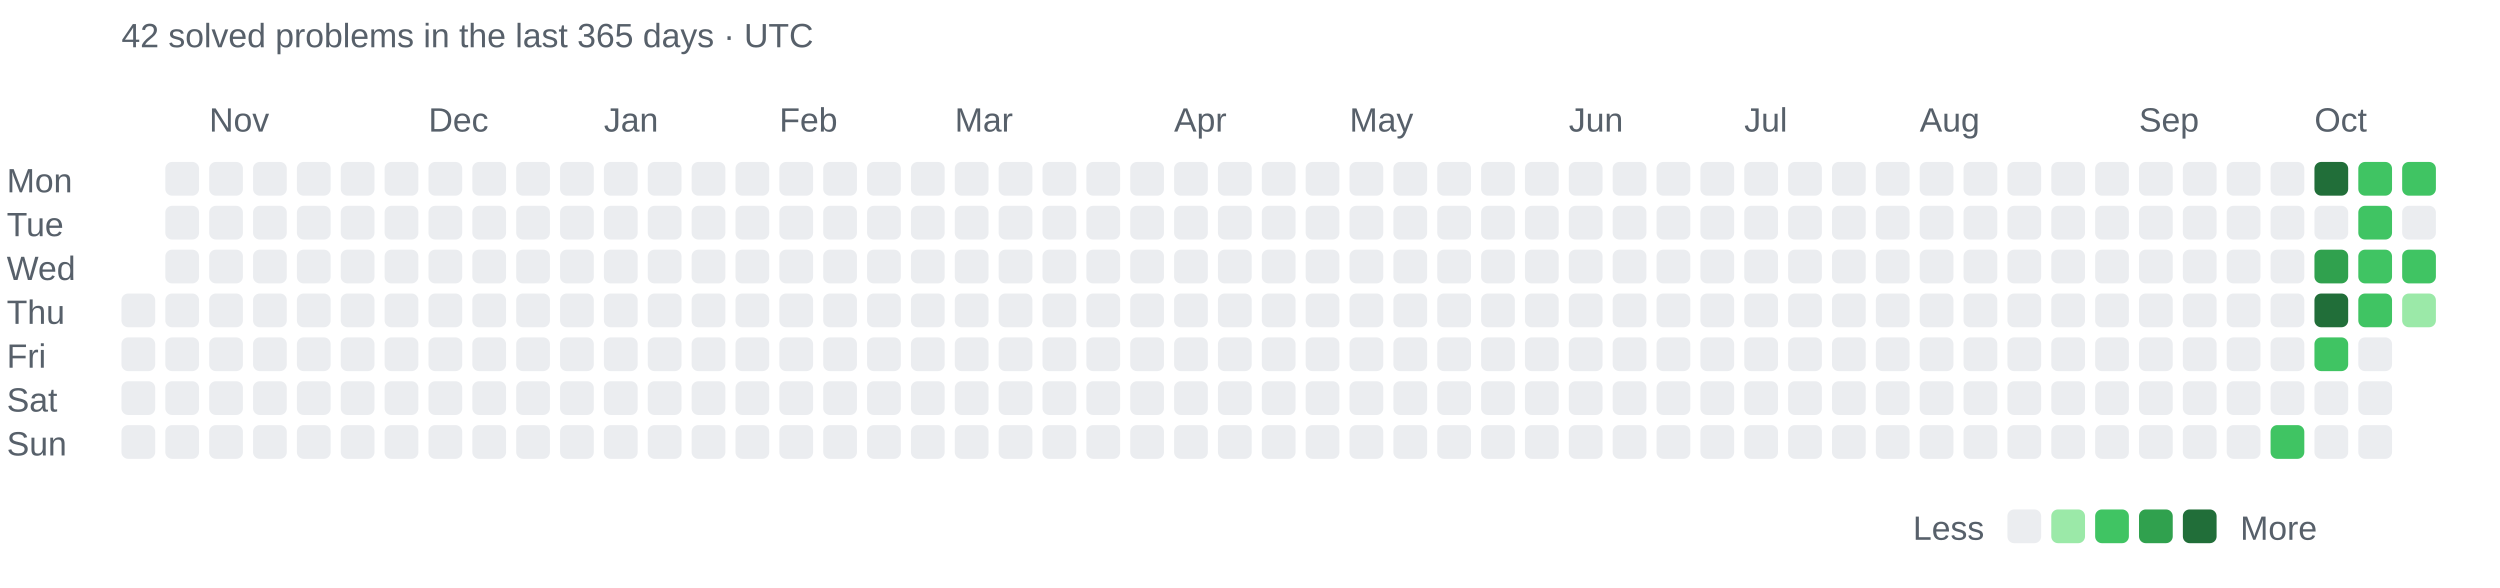
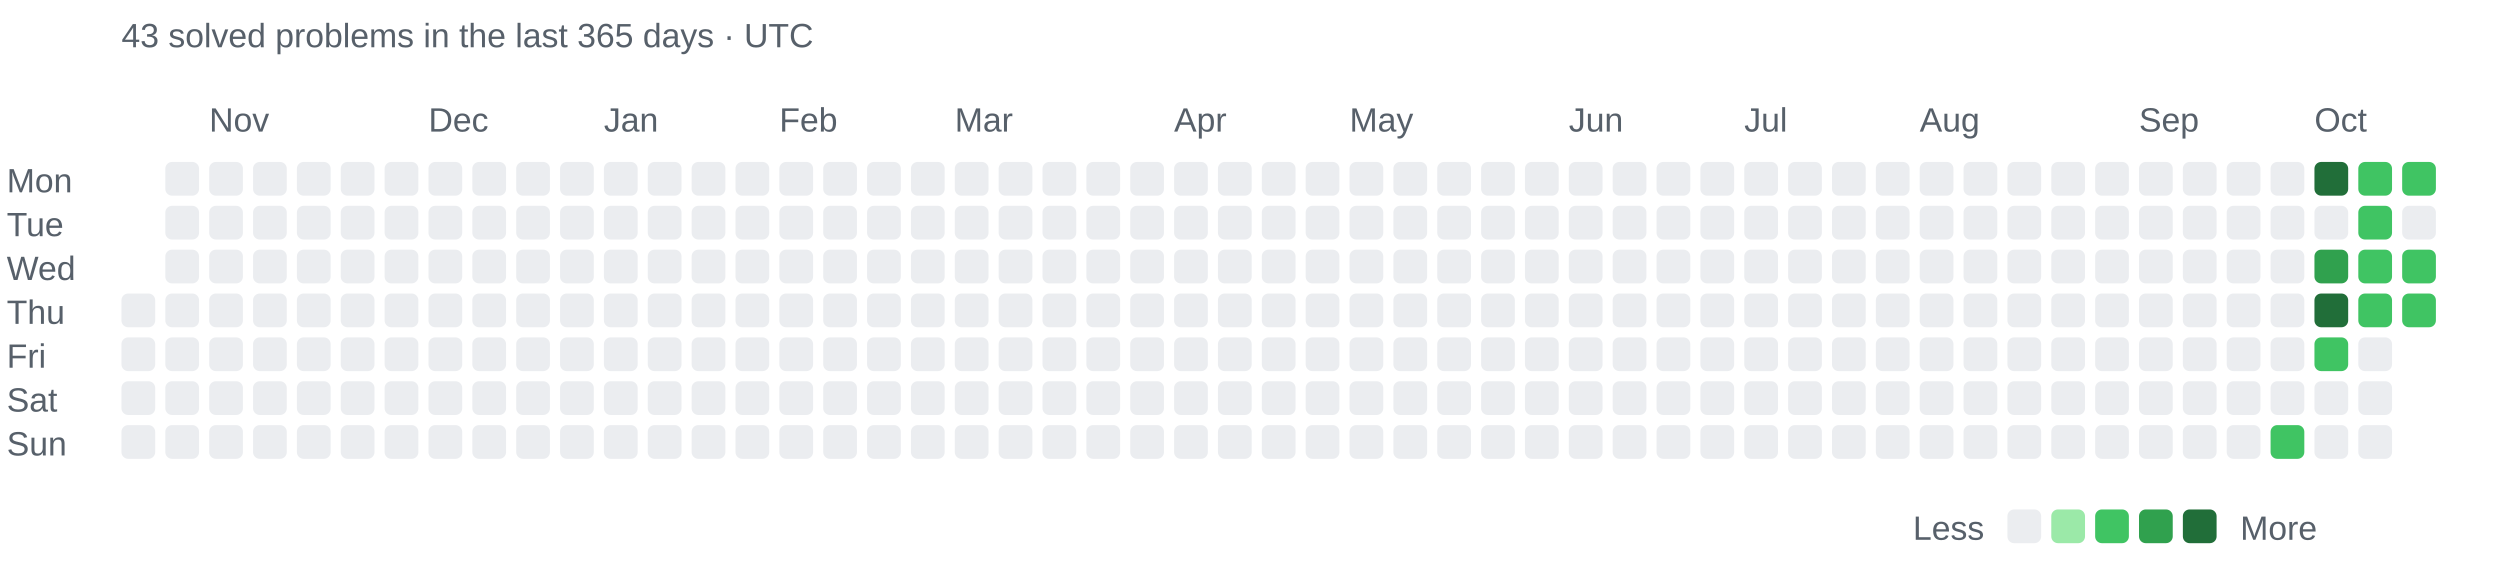
<svg xmlns="http://www.w3.org/2000/svg" width="741" height="174" viewBox="0 0 741 174" role="img" aria-labelledby="title description">
  <g font-family="Arial, sans-serif" font-size="10" fill="#57606a">
-     <text x="36" y="14">42 solved problems in the last 365 days · UTC</text>
+     <text x="36" y="14">43 solved problems in the last 365 days · UTC</text>
    <text x="2" y="57">Mon</text>
    <text x="2" y="70">Tue</text>
    <text x="2" y="83">Wed</text>
    <text x="2" y="96">Thu</text>
    <text x="2" y="109">Fri</text>
    <text x="2" y="122">Sat</text>
    <text x="2" y="135">Sun</text>
    <rect x="36" y="87" width="10" height="10" rx="2" fill="#ebedf0" data-date="2025-10-16" data-count="0" />
    <rect x="36" y="100" width="10" height="10" rx="2" fill="#ebedf0" data-date="2025-10-17" data-count="0" />
    <rect x="36" y="113" width="10" height="10" rx="2" fill="#ebedf0" data-date="2025-10-18" data-count="0" />
    <rect x="36" y="126" width="10" height="10" rx="2" fill="#ebedf0" data-date="2025-10-19" data-count="0" />
    <rect x="49" y="48" width="10" height="10" rx="2" fill="#ebedf0" data-date="2025-10-20" data-count="0" />
    <rect x="49" y="61" width="10" height="10" rx="2" fill="#ebedf0" data-date="2025-10-21" data-count="0" />
    <rect x="49" y="74" width="10" height="10" rx="2" fill="#ebedf0" data-date="2025-10-22" data-count="0" />
    <rect x="49" y="87" width="10" height="10" rx="2" fill="#ebedf0" data-date="2025-10-23" data-count="0" />
    <rect x="49" y="100" width="10" height="10" rx="2" fill="#ebedf0" data-date="2025-10-24" data-count="0" />
    <rect x="49" y="113" width="10" height="10" rx="2" fill="#ebedf0" data-date="2025-10-25" data-count="0" />
    <rect x="49" y="126" width="10" height="10" rx="2" fill="#ebedf0" data-date="2025-10-26" data-count="0" />
    <rect x="62" y="48" width="10" height="10" rx="2" fill="#ebedf0" data-date="2025-10-27" data-count="0" />
    <rect x="62" y="61" width="10" height="10" rx="2" fill="#ebedf0" data-date="2025-10-28" data-count="0" />
    <rect x="62" y="74" width="10" height="10" rx="2" fill="#ebedf0" data-date="2025-10-29" data-count="0" />
    <rect x="62" y="87" width="10" height="10" rx="2" fill="#ebedf0" data-date="2025-10-30" data-count="0" />
    <rect x="62" y="100" width="10" height="10" rx="2" fill="#ebedf0" data-date="2025-10-31" data-count="0" />
    <text x="62" y="39">Nov</text>
    <rect x="62" y="113" width="10" height="10" rx="2" fill="#ebedf0" data-date="2025-11-01" data-count="0" />
    <rect x="62" y="126" width="10" height="10" rx="2" fill="#ebedf0" data-date="2025-11-02" data-count="0" />
    <rect x="75" y="48" width="10" height="10" rx="2" fill="#ebedf0" data-date="2025-11-03" data-count="0" />
    <rect x="75" y="61" width="10" height="10" rx="2" fill="#ebedf0" data-date="2025-11-04" data-count="0" />
    <rect x="75" y="74" width="10" height="10" rx="2" fill="#ebedf0" data-date="2025-11-05" data-count="0" />
    <rect x="75" y="87" width="10" height="10" rx="2" fill="#ebedf0" data-date="2025-11-06" data-count="0" />
    <rect x="75" y="100" width="10" height="10" rx="2" fill="#ebedf0" data-date="2025-11-07" data-count="0" />
    <rect x="75" y="113" width="10" height="10" rx="2" fill="#ebedf0" data-date="2025-11-08" data-count="0" />
    <rect x="75" y="126" width="10" height="10" rx="2" fill="#ebedf0" data-date="2025-11-09" data-count="0" />
    <rect x="88" y="48" width="10" height="10" rx="2" fill="#ebedf0" data-date="2025-11-10" data-count="0" />
    <rect x="88" y="61" width="10" height="10" rx="2" fill="#ebedf0" data-date="2025-11-11" data-count="0" />
    <rect x="88" y="74" width="10" height="10" rx="2" fill="#ebedf0" data-date="2025-11-12" data-count="0" />
    <rect x="88" y="87" width="10" height="10" rx="2" fill="#ebedf0" data-date="2025-11-13" data-count="0" />
    <rect x="88" y="100" width="10" height="10" rx="2" fill="#ebedf0" data-date="2025-11-14" data-count="0" />
    <rect x="88" y="113" width="10" height="10" rx="2" fill="#ebedf0" data-date="2025-11-15" data-count="0" />
    <rect x="88" y="126" width="10" height="10" rx="2" fill="#ebedf0" data-date="2025-11-16" data-count="0" />
    <rect x="101" y="48" width="10" height="10" rx="2" fill="#ebedf0" data-date="2025-11-17" data-count="0" />
    <rect x="101" y="61" width="10" height="10" rx="2" fill="#ebedf0" data-date="2025-11-18" data-count="0" />
    <rect x="101" y="74" width="10" height="10" rx="2" fill="#ebedf0" data-date="2025-11-19" data-count="0" />
    <rect x="101" y="87" width="10" height="10" rx="2" fill="#ebedf0" data-date="2025-11-20" data-count="0" />
    <rect x="101" y="100" width="10" height="10" rx="2" fill="#ebedf0" data-date="2025-11-21" data-count="0" />
    <rect x="101" y="113" width="10" height="10" rx="2" fill="#ebedf0" data-date="2025-11-22" data-count="0" />
    <rect x="101" y="126" width="10" height="10" rx="2" fill="#ebedf0" data-date="2025-11-23" data-count="0" />
    <rect x="114" y="48" width="10" height="10" rx="2" fill="#ebedf0" data-date="2025-11-24" data-count="0" />
    <rect x="114" y="61" width="10" height="10" rx="2" fill="#ebedf0" data-date="2025-11-25" data-count="0" />
    <rect x="114" y="74" width="10" height="10" rx="2" fill="#ebedf0" data-date="2025-11-26" data-count="0" />
    <rect x="114" y="87" width="10" height="10" rx="2" fill="#ebedf0" data-date="2025-11-27" data-count="0" />
    <rect x="114" y="100" width="10" height="10" rx="2" fill="#ebedf0" data-date="2025-11-28" data-count="0" />
    <rect x="114" y="113" width="10" height="10" rx="2" fill="#ebedf0" data-date="2025-11-29" data-count="0" />
    <rect x="114" y="126" width="10" height="10" rx="2" fill="#ebedf0" data-date="2025-11-30" data-count="0" />
    <text x="127" y="39">Dec</text>
    <rect x="127" y="48" width="10" height="10" rx="2" fill="#ebedf0" data-date="2025-12-01" data-count="0" />
    <rect x="127" y="61" width="10" height="10" rx="2" fill="#ebedf0" data-date="2025-12-02" data-count="0" />
    <rect x="127" y="74" width="10" height="10" rx="2" fill="#ebedf0" data-date="2025-12-03" data-count="0" />
    <rect x="127" y="87" width="10" height="10" rx="2" fill="#ebedf0" data-date="2025-12-04" data-count="0" />
    <rect x="127" y="100" width="10" height="10" rx="2" fill="#ebedf0" data-date="2025-12-05" data-count="0" />
    <rect x="127" y="113" width="10" height="10" rx="2" fill="#ebedf0" data-date="2025-12-06" data-count="0" />
    <rect x="127" y="126" width="10" height="10" rx="2" fill="#ebedf0" data-date="2025-12-07" data-count="0" />
    <rect x="140" y="48" width="10" height="10" rx="2" fill="#ebedf0" data-date="2025-12-08" data-count="0" />
    <rect x="140" y="61" width="10" height="10" rx="2" fill="#ebedf0" data-date="2025-12-09" data-count="0" />
    <rect x="140" y="74" width="10" height="10" rx="2" fill="#ebedf0" data-date="2025-12-10" data-count="0" />
    <rect x="140" y="87" width="10" height="10" rx="2" fill="#ebedf0" data-date="2025-12-11" data-count="0" />
    <rect x="140" y="100" width="10" height="10" rx="2" fill="#ebedf0" data-date="2025-12-12" data-count="0" />
    <rect x="140" y="113" width="10" height="10" rx="2" fill="#ebedf0" data-date="2025-12-13" data-count="0" />
    <rect x="140" y="126" width="10" height="10" rx="2" fill="#ebedf0" data-date="2025-12-14" data-count="0" />
    <rect x="153" y="48" width="10" height="10" rx="2" fill="#ebedf0" data-date="2025-12-15" data-count="0" />
    <rect x="153" y="61" width="10" height="10" rx="2" fill="#ebedf0" data-date="2025-12-16" data-count="0" />
    <rect x="153" y="74" width="10" height="10" rx="2" fill="#ebedf0" data-date="2025-12-17" data-count="0" />
    <rect x="153" y="87" width="10" height="10" rx="2" fill="#ebedf0" data-date="2025-12-18" data-count="0" />
    <rect x="153" y="100" width="10" height="10" rx="2" fill="#ebedf0" data-date="2025-12-19" data-count="0" />
    <rect x="153" y="113" width="10" height="10" rx="2" fill="#ebedf0" data-date="2025-12-20" data-count="0" />
    <rect x="153" y="126" width="10" height="10" rx="2" fill="#ebedf0" data-date="2025-12-21" data-count="0" />
    <rect x="166" y="48" width="10" height="10" rx="2" fill="#ebedf0" data-date="2025-12-22" data-count="0" />
    <rect x="166" y="61" width="10" height="10" rx="2" fill="#ebedf0" data-date="2025-12-23" data-count="0" />
    <rect x="166" y="74" width="10" height="10" rx="2" fill="#ebedf0" data-date="2025-12-24" data-count="0" />
    <rect x="166" y="87" width="10" height="10" rx="2" fill="#ebedf0" data-date="2025-12-25" data-count="0" />
    <rect x="166" y="100" width="10" height="10" rx="2" fill="#ebedf0" data-date="2025-12-26" data-count="0" />
    <rect x="166" y="113" width="10" height="10" rx="2" fill="#ebedf0" data-date="2025-12-27" data-count="0" />
    <rect x="166" y="126" width="10" height="10" rx="2" fill="#ebedf0" data-date="2025-12-28" data-count="0" />
    <rect x="179" y="48" width="10" height="10" rx="2" fill="#ebedf0" data-date="2025-12-29" data-count="0" />
    <rect x="179" y="61" width="10" height="10" rx="2" fill="#ebedf0" data-date="2025-12-30" data-count="0" />
    <rect x="179" y="74" width="10" height="10" rx="2" fill="#ebedf0" data-date="2025-12-31" data-count="0" />
    <text x="179" y="39">Jan</text>
    <rect x="179" y="87" width="10" height="10" rx="2" fill="#ebedf0" data-date="2026-01-01" data-count="0" />
    <rect x="179" y="100" width="10" height="10" rx="2" fill="#ebedf0" data-date="2026-01-02" data-count="0" />
    <rect x="179" y="113" width="10" height="10" rx="2" fill="#ebedf0" data-date="2026-01-03" data-count="0" />
    <rect x="179" y="126" width="10" height="10" rx="2" fill="#ebedf0" data-date="2026-01-04" data-count="0" />
    <rect x="192" y="48" width="10" height="10" rx="2" fill="#ebedf0" data-date="2026-01-05" data-count="0" />
    <rect x="192" y="61" width="10" height="10" rx="2" fill="#ebedf0" data-date="2026-01-06" data-count="0" />
    <rect x="192" y="74" width="10" height="10" rx="2" fill="#ebedf0" data-date="2026-01-07" data-count="0" />
    <rect x="192" y="87" width="10" height="10" rx="2" fill="#ebedf0" data-date="2026-01-08" data-count="0" />
    <rect x="192" y="100" width="10" height="10" rx="2" fill="#ebedf0" data-date="2026-01-09" data-count="0" />
    <rect x="192" y="113" width="10" height="10" rx="2" fill="#ebedf0" data-date="2026-01-10" data-count="0" />
    <rect x="192" y="126" width="10" height="10" rx="2" fill="#ebedf0" data-date="2026-01-11" data-count="0" />
    <rect x="205" y="48" width="10" height="10" rx="2" fill="#ebedf0" data-date="2026-01-12" data-count="0" />
    <rect x="205" y="61" width="10" height="10" rx="2" fill="#ebedf0" data-date="2026-01-13" data-count="0" />
    <rect x="205" y="74" width="10" height="10" rx="2" fill="#ebedf0" data-date="2026-01-14" data-count="0" />
    <rect x="205" y="87" width="10" height="10" rx="2" fill="#ebedf0" data-date="2026-01-15" data-count="0" />
    <rect x="205" y="100" width="10" height="10" rx="2" fill="#ebedf0" data-date="2026-01-16" data-count="0" />
    <rect x="205" y="113" width="10" height="10" rx="2" fill="#ebedf0" data-date="2026-01-17" data-count="0" />
    <rect x="205" y="126" width="10" height="10" rx="2" fill="#ebedf0" data-date="2026-01-18" data-count="0" />
    <rect x="218" y="48" width="10" height="10" rx="2" fill="#ebedf0" data-date="2026-01-19" data-count="0" />
    <rect x="218" y="61" width="10" height="10" rx="2" fill="#ebedf0" data-date="2026-01-20" data-count="0" />
    <rect x="218" y="74" width="10" height="10" rx="2" fill="#ebedf0" data-date="2026-01-21" data-count="0" />
    <rect x="218" y="87" width="10" height="10" rx="2" fill="#ebedf0" data-date="2026-01-22" data-count="0" />
    <rect x="218" y="100" width="10" height="10" rx="2" fill="#ebedf0" data-date="2026-01-23" data-count="0" />
    <rect x="218" y="113" width="10" height="10" rx="2" fill="#ebedf0" data-date="2026-01-24" data-count="0" />
    <rect x="218" y="126" width="10" height="10" rx="2" fill="#ebedf0" data-date="2026-01-25" data-count="0" />
    <rect x="231" y="48" width="10" height="10" rx="2" fill="#ebedf0" data-date="2026-01-26" data-count="0" />
    <rect x="231" y="61" width="10" height="10" rx="2" fill="#ebedf0" data-date="2026-01-27" data-count="0" />
    <rect x="231" y="74" width="10" height="10" rx="2" fill="#ebedf0" data-date="2026-01-28" data-count="0" />
    <rect x="231" y="87" width="10" height="10" rx="2" fill="#ebedf0" data-date="2026-01-29" data-count="0" />
    <rect x="231" y="100" width="10" height="10" rx="2" fill="#ebedf0" data-date="2026-01-30" data-count="0" />
    <rect x="231" y="113" width="10" height="10" rx="2" fill="#ebedf0" data-date="2026-01-31" data-count="0" />
    <text x="231" y="39">Feb</text>
    <rect x="231" y="126" width="10" height="10" rx="2" fill="#ebedf0" data-date="2026-02-01" data-count="0" />
    <rect x="244" y="48" width="10" height="10" rx="2" fill="#ebedf0" data-date="2026-02-02" data-count="0" />
    <rect x="244" y="61" width="10" height="10" rx="2" fill="#ebedf0" data-date="2026-02-03" data-count="0" />
    <rect x="244" y="74" width="10" height="10" rx="2" fill="#ebedf0" data-date="2026-02-04" data-count="0" />
    <rect x="244" y="87" width="10" height="10" rx="2" fill="#ebedf0" data-date="2026-02-05" data-count="0" />
    <rect x="244" y="100" width="10" height="10" rx="2" fill="#ebedf0" data-date="2026-02-06" data-count="0" />
    <rect x="244" y="113" width="10" height="10" rx="2" fill="#ebedf0" data-date="2026-02-07" data-count="0" />
    <rect x="244" y="126" width="10" height="10" rx="2" fill="#ebedf0" data-date="2026-02-08" data-count="0" />
    <rect x="257" y="48" width="10" height="10" rx="2" fill="#ebedf0" data-date="2026-02-09" data-count="0" />
    <rect x="257" y="61" width="10" height="10" rx="2" fill="#ebedf0" data-date="2026-02-10" data-count="0" />
    <rect x="257" y="74" width="10" height="10" rx="2" fill="#ebedf0" data-date="2026-02-11" data-count="0" />
    <rect x="257" y="87" width="10" height="10" rx="2" fill="#ebedf0" data-date="2026-02-12" data-count="0" />
    <rect x="257" y="100" width="10" height="10" rx="2" fill="#ebedf0" data-date="2026-02-13" data-count="0" />
    <rect x="257" y="113" width="10" height="10" rx="2" fill="#ebedf0" data-date="2026-02-14" data-count="0" />
    <rect x="257" y="126" width="10" height="10" rx="2" fill="#ebedf0" data-date="2026-02-15" data-count="0" />
    <rect x="270" y="48" width="10" height="10" rx="2" fill="#ebedf0" data-date="2026-02-16" data-count="0" />
    <rect x="270" y="61" width="10" height="10" rx="2" fill="#ebedf0" data-date="2026-02-17" data-count="0" />
    <rect x="270" y="74" width="10" height="10" rx="2" fill="#ebedf0" data-date="2026-02-18" data-count="0" />
    <rect x="270" y="87" width="10" height="10" rx="2" fill="#ebedf0" data-date="2026-02-19" data-count="0" />
    <rect x="270" y="100" width="10" height="10" rx="2" fill="#ebedf0" data-date="2026-02-20" data-count="0" />
    <rect x="270" y="113" width="10" height="10" rx="2" fill="#ebedf0" data-date="2026-02-21" data-count="0" />
    <rect x="270" y="126" width="10" height="10" rx="2" fill="#ebedf0" data-date="2026-02-22" data-count="0" />
    <rect x="283" y="48" width="10" height="10" rx="2" fill="#ebedf0" data-date="2026-02-23" data-count="0" />
    <rect x="283" y="61" width="10" height="10" rx="2" fill="#ebedf0" data-date="2026-02-24" data-count="0" />
    <rect x="283" y="74" width="10" height="10" rx="2" fill="#ebedf0" data-date="2026-02-25" data-count="0" />
    <rect x="283" y="87" width="10" height="10" rx="2" fill="#ebedf0" data-date="2026-02-26" data-count="0" />
    <rect x="283" y="100" width="10" height="10" rx="2" fill="#ebedf0" data-date="2026-02-27" data-count="0" />
    <rect x="283" y="113" width="10" height="10" rx="2" fill="#ebedf0" data-date="2026-02-28" data-count="0" />
    <text x="283" y="39">Mar</text>
    <rect x="283" y="126" width="10" height="10" rx="2" fill="#ebedf0" data-date="2026-03-01" data-count="0" />
    <rect x="296" y="48" width="10" height="10" rx="2" fill="#ebedf0" data-date="2026-03-02" data-count="0" />
    <rect x="296" y="61" width="10" height="10" rx="2" fill="#ebedf0" data-date="2026-03-03" data-count="0" />
    <rect x="296" y="74" width="10" height="10" rx="2" fill="#ebedf0" data-date="2026-03-04" data-count="0" />
    <rect x="296" y="87" width="10" height="10" rx="2" fill="#ebedf0" data-date="2026-03-05" data-count="0" />
    <rect x="296" y="100" width="10" height="10" rx="2" fill="#ebedf0" data-date="2026-03-06" data-count="0" />
    <rect x="296" y="113" width="10" height="10" rx="2" fill="#ebedf0" data-date="2026-03-07" data-count="0" />
    <rect x="296" y="126" width="10" height="10" rx="2" fill="#ebedf0" data-date="2026-03-08" data-count="0" />
    <rect x="309" y="48" width="10" height="10" rx="2" fill="#ebedf0" data-date="2026-03-09" data-count="0" />
    <rect x="309" y="61" width="10" height="10" rx="2" fill="#ebedf0" data-date="2026-03-10" data-count="0" />
    <rect x="309" y="74" width="10" height="10" rx="2" fill="#ebedf0" data-date="2026-03-11" data-count="0" />
    <rect x="309" y="87" width="10" height="10" rx="2" fill="#ebedf0" data-date="2026-03-12" data-count="0" />
    <rect x="309" y="100" width="10" height="10" rx="2" fill="#ebedf0" data-date="2026-03-13" data-count="0" />
    <rect x="309" y="113" width="10" height="10" rx="2" fill="#ebedf0" data-date="2026-03-14" data-count="0" />
    <rect x="309" y="126" width="10" height="10" rx="2" fill="#ebedf0" data-date="2026-03-15" data-count="0" />
    <rect x="322" y="48" width="10" height="10" rx="2" fill="#ebedf0" data-date="2026-03-16" data-count="0" />
    <rect x="322" y="61" width="10" height="10" rx="2" fill="#ebedf0" data-date="2026-03-17" data-count="0" />
    <rect x="322" y="74" width="10" height="10" rx="2" fill="#ebedf0" data-date="2026-03-18" data-count="0" />
    <rect x="322" y="87" width="10" height="10" rx="2" fill="#ebedf0" data-date="2026-03-19" data-count="0" />
    <rect x="322" y="100" width="10" height="10" rx="2" fill="#ebedf0" data-date="2026-03-20" data-count="0" />
    <rect x="322" y="113" width="10" height="10" rx="2" fill="#ebedf0" data-date="2026-03-21" data-count="0" />
    <rect x="322" y="126" width="10" height="10" rx="2" fill="#ebedf0" data-date="2026-03-22" data-count="0" />
    <rect x="335" y="48" width="10" height="10" rx="2" fill="#ebedf0" data-date="2026-03-23" data-count="0" />
    <rect x="335" y="61" width="10" height="10" rx="2" fill="#ebedf0" data-date="2026-03-24" data-count="0" />
    <rect x="335" y="74" width="10" height="10" rx="2" fill="#ebedf0" data-date="2026-03-25" data-count="0" />
    <rect x="335" y="87" width="10" height="10" rx="2" fill="#ebedf0" data-date="2026-03-26" data-count="0" />
    <rect x="335" y="100" width="10" height="10" rx="2" fill="#ebedf0" data-date="2026-03-27" data-count="0" />
    <rect x="335" y="113" width="10" height="10" rx="2" fill="#ebedf0" data-date="2026-03-28" data-count="0" />
    <rect x="335" y="126" width="10" height="10" rx="2" fill="#ebedf0" data-date="2026-03-29" data-count="0" />
    <rect x="348" y="48" width="10" height="10" rx="2" fill="#ebedf0" data-date="2026-03-30" data-count="0" />
    <rect x="348" y="61" width="10" height="10" rx="2" fill="#ebedf0" data-date="2026-03-31" data-count="0" />
    <text x="348" y="39">Apr</text>
    <rect x="348" y="74" width="10" height="10" rx="2" fill="#ebedf0" data-date="2026-04-01" data-count="0" />
    <rect x="348" y="87" width="10" height="10" rx="2" fill="#ebedf0" data-date="2026-04-02" data-count="0" />
    <rect x="348" y="100" width="10" height="10" rx="2" fill="#ebedf0" data-date="2026-04-03" data-count="0" />
    <rect x="348" y="113" width="10" height="10" rx="2" fill="#ebedf0" data-date="2026-04-04" data-count="0" />
    <rect x="348" y="126" width="10" height="10" rx="2" fill="#ebedf0" data-date="2026-04-05" data-count="0" />
    <rect x="361" y="48" width="10" height="10" rx="2" fill="#ebedf0" data-date="2026-04-06" data-count="0" />
    <rect x="361" y="61" width="10" height="10" rx="2" fill="#ebedf0" data-date="2026-04-07" data-count="0" />
    <rect x="361" y="74" width="10" height="10" rx="2" fill="#ebedf0" data-date="2026-04-08" data-count="0" />
    <rect x="361" y="87" width="10" height="10" rx="2" fill="#ebedf0" data-date="2026-04-09" data-count="0" />
    <rect x="361" y="100" width="10" height="10" rx="2" fill="#ebedf0" data-date="2026-04-10" data-count="0" />
    <rect x="361" y="113" width="10" height="10" rx="2" fill="#ebedf0" data-date="2026-04-11" data-count="0" />
    <rect x="361" y="126" width="10" height="10" rx="2" fill="#ebedf0" data-date="2026-04-12" data-count="0" />
    <rect x="374" y="48" width="10" height="10" rx="2" fill="#ebedf0" data-date="2026-04-13" data-count="0" />
    <rect x="374" y="61" width="10" height="10" rx="2" fill="#ebedf0" data-date="2026-04-14" data-count="0" />
    <rect x="374" y="74" width="10" height="10" rx="2" fill="#ebedf0" data-date="2026-04-15" data-count="0" />
    <rect x="374" y="87" width="10" height="10" rx="2" fill="#ebedf0" data-date="2026-04-16" data-count="0" />
    <rect x="374" y="100" width="10" height="10" rx="2" fill="#ebedf0" data-date="2026-04-17" data-count="0" />
    <rect x="374" y="113" width="10" height="10" rx="2" fill="#ebedf0" data-date="2026-04-18" data-count="0" />
    <rect x="374" y="126" width="10" height="10" rx="2" fill="#ebedf0" data-date="2026-04-19" data-count="0" />
    <rect x="387" y="48" width="10" height="10" rx="2" fill="#ebedf0" data-date="2026-04-20" data-count="0" />
    <rect x="387" y="61" width="10" height="10" rx="2" fill="#ebedf0" data-date="2026-04-21" data-count="0" />
    <rect x="387" y="74" width="10" height="10" rx="2" fill="#ebedf0" data-date="2026-04-22" data-count="0" />
    <rect x="387" y="87" width="10" height="10" rx="2" fill="#ebedf0" data-date="2026-04-23" data-count="0" />
    <rect x="387" y="100" width="10" height="10" rx="2" fill="#ebedf0" data-date="2026-04-24" data-count="0" />
    <rect x="387" y="113" width="10" height="10" rx="2" fill="#ebedf0" data-date="2026-04-25" data-count="0" />
    <rect x="387" y="126" width="10" height="10" rx="2" fill="#ebedf0" data-date="2026-04-26" data-count="0" />
    <rect x="400" y="48" width="10" height="10" rx="2" fill="#ebedf0" data-date="2026-04-27" data-count="0" />
    <rect x="400" y="61" width="10" height="10" rx="2" fill="#ebedf0" data-date="2026-04-28" data-count="0" />
    <rect x="400" y="74" width="10" height="10" rx="2" fill="#ebedf0" data-date="2026-04-29" data-count="0" />
    <rect x="400" y="87" width="10" height="10" rx="2" fill="#ebedf0" data-date="2026-04-30" data-count="0" />
    <text x="400" y="39">May</text>
    <rect x="400" y="100" width="10" height="10" rx="2" fill="#ebedf0" data-date="2026-05-01" data-count="0" />
    <rect x="400" y="113" width="10" height="10" rx="2" fill="#ebedf0" data-date="2026-05-02" data-count="0" />
    <rect x="400" y="126" width="10" height="10" rx="2" fill="#ebedf0" data-date="2026-05-03" data-count="0" />
    <rect x="413" y="48" width="10" height="10" rx="2" fill="#ebedf0" data-date="2026-05-04" data-count="0" />
    <rect x="413" y="61" width="10" height="10" rx="2" fill="#ebedf0" data-date="2026-05-05" data-count="0" />
    <rect x="413" y="74" width="10" height="10" rx="2" fill="#ebedf0" data-date="2026-05-06" data-count="0" />
    <rect x="413" y="87" width="10" height="10" rx="2" fill="#ebedf0" data-date="2026-05-07" data-count="0" />
    <rect x="413" y="100" width="10" height="10" rx="2" fill="#ebedf0" data-date="2026-05-08" data-count="0" />
    <rect x="413" y="113" width="10" height="10" rx="2" fill="#ebedf0" data-date="2026-05-09" data-count="0" />
    <rect x="413" y="126" width="10" height="10" rx="2" fill="#ebedf0" data-date="2026-05-10" data-count="0" />
    <rect x="426" y="48" width="10" height="10" rx="2" fill="#ebedf0" data-date="2026-05-11" data-count="0" />
    <rect x="426" y="61" width="10" height="10" rx="2" fill="#ebedf0" data-date="2026-05-12" data-count="0" />
    <rect x="426" y="74" width="10" height="10" rx="2" fill="#ebedf0" data-date="2026-05-13" data-count="0" />
    <rect x="426" y="87" width="10" height="10" rx="2" fill="#ebedf0" data-date="2026-05-14" data-count="0" />
    <rect x="426" y="100" width="10" height="10" rx="2" fill="#ebedf0" data-date="2026-05-15" data-count="0" />
    <rect x="426" y="113" width="10" height="10" rx="2" fill="#ebedf0" data-date="2026-05-16" data-count="0" />
    <rect x="426" y="126" width="10" height="10" rx="2" fill="#ebedf0" data-date="2026-05-17" data-count="0" />
    <rect x="439" y="48" width="10" height="10" rx="2" fill="#ebedf0" data-date="2026-05-18" data-count="0" />
    <rect x="439" y="61" width="10" height="10" rx="2" fill="#ebedf0" data-date="2026-05-19" data-count="0" />
    <rect x="439" y="74" width="10" height="10" rx="2" fill="#ebedf0" data-date="2026-05-20" data-count="0" />
    <rect x="439" y="87" width="10" height="10" rx="2" fill="#ebedf0" data-date="2026-05-21" data-count="0" />
    <rect x="439" y="100" width="10" height="10" rx="2" fill="#ebedf0" data-date="2026-05-22" data-count="0" />
    <rect x="439" y="113" width="10" height="10" rx="2" fill="#ebedf0" data-date="2026-05-23" data-count="0" />
    <rect x="439" y="126" width="10" height="10" rx="2" fill="#ebedf0" data-date="2026-05-24" data-count="0" />
    <rect x="452" y="48" width="10" height="10" rx="2" fill="#ebedf0" data-date="2026-05-25" data-count="0" />
    <rect x="452" y="61" width="10" height="10" rx="2" fill="#ebedf0" data-date="2026-05-26" data-count="0" />
    <rect x="452" y="74" width="10" height="10" rx="2" fill="#ebedf0" data-date="2026-05-27" data-count="0" />
    <rect x="452" y="87" width="10" height="10" rx="2" fill="#ebedf0" data-date="2026-05-28" data-count="0" />
    <rect x="452" y="100" width="10" height="10" rx="2" fill="#ebedf0" data-date="2026-05-29" data-count="0" />
    <rect x="452" y="113" width="10" height="10" rx="2" fill="#ebedf0" data-date="2026-05-30" data-count="0" />
    <rect x="452" y="126" width="10" height="10" rx="2" fill="#ebedf0" data-date="2026-05-31" data-count="0" />
    <text x="465" y="39">Jun</text>
    <rect x="465" y="48" width="10" height="10" rx="2" fill="#ebedf0" data-date="2026-06-01" data-count="0" />
    <rect x="465" y="61" width="10" height="10" rx="2" fill="#ebedf0" data-date="2026-06-02" data-count="0" />
    <rect x="465" y="74" width="10" height="10" rx="2" fill="#ebedf0" data-date="2026-06-03" data-count="0" />
    <rect x="465" y="87" width="10" height="10" rx="2" fill="#ebedf0" data-date="2026-06-04" data-count="0" />
    <rect x="465" y="100" width="10" height="10" rx="2" fill="#ebedf0" data-date="2026-06-05" data-count="0" />
    <rect x="465" y="113" width="10" height="10" rx="2" fill="#ebedf0" data-date="2026-06-06" data-count="0" />
    <rect x="465" y="126" width="10" height="10" rx="2" fill="#ebedf0" data-date="2026-06-07" data-count="0" />
    <rect x="478" y="48" width="10" height="10" rx="2" fill="#ebedf0" data-date="2026-06-08" data-count="0" />
    <rect x="478" y="61" width="10" height="10" rx="2" fill="#ebedf0" data-date="2026-06-09" data-count="0" />
    <rect x="478" y="74" width="10" height="10" rx="2" fill="#ebedf0" data-date="2026-06-10" data-count="0" />
    <rect x="478" y="87" width="10" height="10" rx="2" fill="#ebedf0" data-date="2026-06-11" data-count="0" />
    <rect x="478" y="100" width="10" height="10" rx="2" fill="#ebedf0" data-date="2026-06-12" data-count="0" />
    <rect x="478" y="113" width="10" height="10" rx="2" fill="#ebedf0" data-date="2026-06-13" data-count="0" />
    <rect x="478" y="126" width="10" height="10" rx="2" fill="#ebedf0" data-date="2026-06-14" data-count="0" />
    <rect x="491" y="48" width="10" height="10" rx="2" fill="#ebedf0" data-date="2026-06-15" data-count="0" />
    <rect x="491" y="61" width="10" height="10" rx="2" fill="#ebedf0" data-date="2026-06-16" data-count="0" />
    <rect x="491" y="74" width="10" height="10" rx="2" fill="#ebedf0" data-date="2026-06-17" data-count="0" />
    <rect x="491" y="87" width="10" height="10" rx="2" fill="#ebedf0" data-date="2026-06-18" data-count="0" />
    <rect x="491" y="100" width="10" height="10" rx="2" fill="#ebedf0" data-date="2026-06-19" data-count="0" />
    <rect x="491" y="113" width="10" height="10" rx="2" fill="#ebedf0" data-date="2026-06-20" data-count="0" />
    <rect x="491" y="126" width="10" height="10" rx="2" fill="#ebedf0" data-date="2026-06-21" data-count="0" />
    <rect x="504" y="48" width="10" height="10" rx="2" fill="#ebedf0" data-date="2026-06-22" data-count="0" />
    <rect x="504" y="61" width="10" height="10" rx="2" fill="#ebedf0" data-date="2026-06-23" data-count="0" />
    <rect x="504" y="74" width="10" height="10" rx="2" fill="#ebedf0" data-date="2026-06-24" data-count="0" />
    <rect x="504" y="87" width="10" height="10" rx="2" fill="#ebedf0" data-date="2026-06-25" data-count="0" />
    <rect x="504" y="100" width="10" height="10" rx="2" fill="#ebedf0" data-date="2026-06-26" data-count="0" />
    <rect x="504" y="113" width="10" height="10" rx="2" fill="#ebedf0" data-date="2026-06-27" data-count="0" />
    <rect x="504" y="126" width="10" height="10" rx="2" fill="#ebedf0" data-date="2026-06-28" data-count="0" />
    <rect x="517" y="48" width="10" height="10" rx="2" fill="#ebedf0" data-date="2026-06-29" data-count="0" />
    <rect x="517" y="61" width="10" height="10" rx="2" fill="#ebedf0" data-date="2026-06-30" data-count="0" />
    <text x="517" y="39">Jul</text>
    <rect x="517" y="74" width="10" height="10" rx="2" fill="#ebedf0" data-date="2026-07-01" data-count="0" />
    <rect x="517" y="87" width="10" height="10" rx="2" fill="#ebedf0" data-date="2026-07-02" data-count="0" />
    <rect x="517" y="100" width="10" height="10" rx="2" fill="#ebedf0" data-date="2026-07-03" data-count="0" />
    <rect x="517" y="113" width="10" height="10" rx="2" fill="#ebedf0" data-date="2026-07-04" data-count="0" />
    <rect x="517" y="126" width="10" height="10" rx="2" fill="#ebedf0" data-date="2026-07-05" data-count="0" />
    <rect x="530" y="48" width="10" height="10" rx="2" fill="#ebedf0" data-date="2026-07-06" data-count="0" />
    <rect x="530" y="61" width="10" height="10" rx="2" fill="#ebedf0" data-date="2026-07-07" data-count="0" />
    <rect x="530" y="74" width="10" height="10" rx="2" fill="#ebedf0" data-date="2026-07-08" data-count="0" />
    <rect x="530" y="87" width="10" height="10" rx="2" fill="#ebedf0" data-date="2026-07-09" data-count="0" />
    <rect x="530" y="100" width="10" height="10" rx="2" fill="#ebedf0" data-date="2026-07-10" data-count="0" />
    <rect x="530" y="113" width="10" height="10" rx="2" fill="#ebedf0" data-date="2026-07-11" data-count="0" />
    <rect x="530" y="126" width="10" height="10" rx="2" fill="#ebedf0" data-date="2026-07-12" data-count="0" />
    <rect x="543" y="48" width="10" height="10" rx="2" fill="#ebedf0" data-date="2026-07-13" data-count="0" />
    <rect x="543" y="61" width="10" height="10" rx="2" fill="#ebedf0" data-date="2026-07-14" data-count="0" />
    <rect x="543" y="74" width="10" height="10" rx="2" fill="#ebedf0" data-date="2026-07-15" data-count="0" />
    <rect x="543" y="87" width="10" height="10" rx="2" fill="#ebedf0" data-date="2026-07-16" data-count="0" />
    <rect x="543" y="100" width="10" height="10" rx="2" fill="#ebedf0" data-date="2026-07-17" data-count="0" />
    <rect x="543" y="113" width="10" height="10" rx="2" fill="#ebedf0" data-date="2026-07-18" data-count="0" />
    <rect x="543" y="126" width="10" height="10" rx="2" fill="#ebedf0" data-date="2026-07-19" data-count="0" />
    <rect x="556" y="48" width="10" height="10" rx="2" fill="#ebedf0" data-date="2026-07-20" data-count="0" />
    <rect x="556" y="61" width="10" height="10" rx="2" fill="#ebedf0" data-date="2026-07-21" data-count="0" />
    <rect x="556" y="74" width="10" height="10" rx="2" fill="#ebedf0" data-date="2026-07-22" data-count="0" />
    <rect x="556" y="87" width="10" height="10" rx="2" fill="#ebedf0" data-date="2026-07-23" data-count="0" />
    <rect x="556" y="100" width="10" height="10" rx="2" fill="#ebedf0" data-date="2026-07-24" data-count="0" />
    <rect x="556" y="113" width="10" height="10" rx="2" fill="#ebedf0" data-date="2026-07-25" data-count="0" />
    <rect x="556" y="126" width="10" height="10" rx="2" fill="#ebedf0" data-date="2026-07-26" data-count="0" />
    <rect x="569" y="48" width="10" height="10" rx="2" fill="#ebedf0" data-date="2026-07-27" data-count="0" />
    <rect x="569" y="61" width="10" height="10" rx="2" fill="#ebedf0" data-date="2026-07-28" data-count="0" />
    <rect x="569" y="74" width="10" height="10" rx="2" fill="#ebedf0" data-date="2026-07-29" data-count="0" />
    <rect x="569" y="87" width="10" height="10" rx="2" fill="#ebedf0" data-date="2026-07-30" data-count="0" />
    <rect x="569" y="100" width="10" height="10" rx="2" fill="#ebedf0" data-date="2026-07-31" data-count="0" />
    <text x="569" y="39">Aug</text>
    <rect x="569" y="113" width="10" height="10" rx="2" fill="#ebedf0" data-date="2026-08-01" data-count="0" />
    <rect x="569" y="126" width="10" height="10" rx="2" fill="#ebedf0" data-date="2026-08-02" data-count="0" />
    <rect x="582" y="48" width="10" height="10" rx="2" fill="#ebedf0" data-date="2026-08-03" data-count="0" />
    <rect x="582" y="61" width="10" height="10" rx="2" fill="#ebedf0" data-date="2026-08-04" data-count="0" />
    <rect x="582" y="74" width="10" height="10" rx="2" fill="#ebedf0" data-date="2026-08-05" data-count="0" />
    <rect x="582" y="87" width="10" height="10" rx="2" fill="#ebedf0" data-date="2026-08-06" data-count="0" />
    <rect x="582" y="100" width="10" height="10" rx="2" fill="#ebedf0" data-date="2026-08-07" data-count="0" />
    <rect x="582" y="113" width="10" height="10" rx="2" fill="#ebedf0" data-date="2026-08-08" data-count="0" />
    <rect x="582" y="126" width="10" height="10" rx="2" fill="#ebedf0" data-date="2026-08-09" data-count="0" />
    <rect x="595" y="48" width="10" height="10" rx="2" fill="#ebedf0" data-date="2026-08-10" data-count="0" />
    <rect x="595" y="61" width="10" height="10" rx="2" fill="#ebedf0" data-date="2026-08-11" data-count="0" />
    <rect x="595" y="74" width="10" height="10" rx="2" fill="#ebedf0" data-date="2026-08-12" data-count="0" />
    <rect x="595" y="87" width="10" height="10" rx="2" fill="#ebedf0" data-date="2026-08-13" data-count="0" />
    <rect x="595" y="100" width="10" height="10" rx="2" fill="#ebedf0" data-date="2026-08-14" data-count="0" />
    <rect x="595" y="113" width="10" height="10" rx="2" fill="#ebedf0" data-date="2026-08-15" data-count="0" />
    <rect x="595" y="126" width="10" height="10" rx="2" fill="#ebedf0" data-date="2026-08-16" data-count="0" />
    <rect x="608" y="48" width="10" height="10" rx="2" fill="#ebedf0" data-date="2026-08-17" data-count="0" />
    <rect x="608" y="61" width="10" height="10" rx="2" fill="#ebedf0" data-date="2026-08-18" data-count="0" />
    <rect x="608" y="74" width="10" height="10" rx="2" fill="#ebedf0" data-date="2026-08-19" data-count="0" />
    <rect x="608" y="87" width="10" height="10" rx="2" fill="#ebedf0" data-date="2026-08-20" data-count="0" />
    <rect x="608" y="100" width="10" height="10" rx="2" fill="#ebedf0" data-date="2026-08-21" data-count="0" />
    <rect x="608" y="113" width="10" height="10" rx="2" fill="#ebedf0" data-date="2026-08-22" data-count="0" />
    <rect x="608" y="126" width="10" height="10" rx="2" fill="#ebedf0" data-date="2026-08-23" data-count="0" />
    <rect x="621" y="48" width="10" height="10" rx="2" fill="#ebedf0" data-date="2026-08-24" data-count="0" />
    <rect x="621" y="61" width="10" height="10" rx="2" fill="#ebedf0" data-date="2026-08-25" data-count="0" />
    <rect x="621" y="74" width="10" height="10" rx="2" fill="#ebedf0" data-date="2026-08-26" data-count="0" />
    <rect x="621" y="87" width="10" height="10" rx="2" fill="#ebedf0" data-date="2026-08-27" data-count="0" />
    <rect x="621" y="100" width="10" height="10" rx="2" fill="#ebedf0" data-date="2026-08-28" data-count="0" />
    <rect x="621" y="113" width="10" height="10" rx="2" fill="#ebedf0" data-date="2026-08-29" data-count="0" />
    <rect x="621" y="126" width="10" height="10" rx="2" fill="#ebedf0" data-date="2026-08-30" data-count="0" />
    <rect x="634" y="48" width="10" height="10" rx="2" fill="#ebedf0" data-date="2026-08-31" data-count="0" />
    <text x="634" y="39">Sep</text>
    <rect x="634" y="61" width="10" height="10" rx="2" fill="#ebedf0" data-date="2026-09-01" data-count="0" />
    <rect x="634" y="74" width="10" height="10" rx="2" fill="#ebedf0" data-date="2026-09-02" data-count="0" />
    <rect x="634" y="87" width="10" height="10" rx="2" fill="#ebedf0" data-date="2026-09-03" data-count="0" />
    <rect x="634" y="100" width="10" height="10" rx="2" fill="#ebedf0" data-date="2026-09-04" data-count="0" />
    <rect x="634" y="113" width="10" height="10" rx="2" fill="#ebedf0" data-date="2026-09-05" data-count="0" />
    <rect x="634" y="126" width="10" height="10" rx="2" fill="#ebedf0" data-date="2026-09-06" data-count="0" />
    <rect x="647" y="48" width="10" height="10" rx="2" fill="#ebedf0" data-date="2026-09-07" data-count="0" />
    <rect x="647" y="61" width="10" height="10" rx="2" fill="#ebedf0" data-date="2026-09-08" data-count="0" />
    <rect x="647" y="74" width="10" height="10" rx="2" fill="#ebedf0" data-date="2026-09-09" data-count="0" />
    <rect x="647" y="87" width="10" height="10" rx="2" fill="#ebedf0" data-date="2026-09-10" data-count="0" />
    <rect x="647" y="100" width="10" height="10" rx="2" fill="#ebedf0" data-date="2026-09-11" data-count="0" />
    <rect x="647" y="113" width="10" height="10" rx="2" fill="#ebedf0" data-date="2026-09-12" data-count="0" />
    <rect x="647" y="126" width="10" height="10" rx="2" fill="#ebedf0" data-date="2026-09-13" data-count="0" />
    <rect x="660" y="48" width="10" height="10" rx="2" fill="#ebedf0" data-date="2026-09-14" data-count="0" />
    <rect x="660" y="61" width="10" height="10" rx="2" fill="#ebedf0" data-date="2026-09-15" data-count="0" />
    <rect x="660" y="74" width="10" height="10" rx="2" fill="#ebedf0" data-date="2026-09-16" data-count="0" />
    <rect x="660" y="87" width="10" height="10" rx="2" fill="#ebedf0" data-date="2026-09-17" data-count="0" />
    <rect x="660" y="100" width="10" height="10" rx="2" fill="#ebedf0" data-date="2026-09-18" data-count="0" />
    <rect x="660" y="113" width="10" height="10" rx="2" fill="#ebedf0" data-date="2026-09-19" data-count="0" />
    <rect x="660" y="126" width="10" height="10" rx="2" fill="#ebedf0" data-date="2026-09-20" data-count="0" />
    <rect x="673" y="48" width="10" height="10" rx="2" fill="#ebedf0" data-date="2026-09-21" data-count="0" />
    <rect x="673" y="61" width="10" height="10" rx="2" fill="#ebedf0" data-date="2026-09-22" data-count="0" />
    <rect x="673" y="74" width="10" height="10" rx="2" fill="#ebedf0" data-date="2026-09-23" data-count="0" />
    <rect x="673" y="87" width="10" height="10" rx="2" fill="#ebedf0" data-date="2026-09-24" data-count="0" />
    <rect x="673" y="100" width="10" height="10" rx="2" fill="#ebedf0" data-date="2026-09-25" data-count="0" />
    <rect x="673" y="113" width="10" height="10" rx="2" fill="#ebedf0" data-date="2026-09-26" data-count="0" />
    <rect x="673" y="126" width="10" height="10" rx="2" fill="#40c463" data-date="2026-09-27" data-count="3" />
    <rect x="686" y="48" width="10" height="10" rx="2" fill="#216e39" data-date="2026-09-28" data-count="8" />
    <rect x="686" y="61" width="10" height="10" rx="2" fill="#ebedf0" data-date="2026-09-29" data-count="0" />
    <rect x="686" y="74" width="10" height="10" rx="2" fill="#30a14e" data-date="2026-09-30" data-count="4" />
    <text x="686" y="39">Oct</text>
    <rect x="686" y="87" width="10" height="10" rx="2" fill="#216e39" data-date="2026-10-01" data-count="8" />
    <rect x="686" y="100" width="10" height="10" rx="2" fill="#40c463" data-date="2026-10-02" data-count="3" />
    <rect x="686" y="113" width="10" height="10" rx="2" fill="#ebedf0" data-date="2026-10-03" data-count="0" />
    <rect x="686" y="126" width="10" height="10" rx="2" fill="#ebedf0" data-date="2026-10-04" data-count="0" />
    <rect x="699" y="48" width="10" height="10" rx="2" fill="#40c463" data-date="2026-10-05" data-count="2" />
    <rect x="699" y="61" width="10" height="10" rx="2" fill="#40c463" data-date="2026-10-06" data-count="3" />
    <rect x="699" y="74" width="10" height="10" rx="2" fill="#40c463" data-date="2026-10-07" data-count="3" />
    <rect x="699" y="87" width="10" height="10" rx="2" fill="#40c463" data-date="2026-10-08" data-count="3" />
    <rect x="699" y="100" width="10" height="10" rx="2" fill="#ebedf0" data-date="2026-10-09" data-count="0" />
    <rect x="699" y="113" width="10" height="10" rx="2" fill="#ebedf0" data-date="2026-10-10" data-count="0" />
    <rect x="699" y="126" width="10" height="10" rx="2" fill="#ebedf0" data-date="2026-10-11" data-count="0" />
    <rect x="712" y="48" width="10" height="10" rx="2" fill="#40c463" data-date="2026-10-12" data-count="2" />
    <rect x="712" y="61" width="10" height="10" rx="2" fill="#ebedf0" data-date="2026-10-13" data-count="0" />
    <rect x="712" y="74" width="10" height="10" rx="2" fill="#40c463" data-date="2026-10-14" data-count="2" />
-     <rect x="712" y="87" width="10" height="10" rx="2" fill="#9be9a8" data-date="2026-10-15" data-count="1" />
+     <rect x="712" y="87" width="10" height="10" rx="2" fill="#40c463" data-date="2026-10-15" data-count="2" />
    <text x="567" y="160">Less</text>
    <rect x="595" y="151" width="10" height="10" rx="2" fill="#ebedf0" />
    <rect x="608" y="151" width="10" height="10" rx="2" fill="#9be9a8" />
    <rect x="621" y="151" width="10" height="10" rx="2" fill="#40c463" />
    <rect x="634" y="151" width="10" height="10" rx="2" fill="#30a14e" />
    <rect x="647" y="151" width="10" height="10" rx="2" fill="#216e39" />
    <text x="664" y="160">More</text>
  </g>
</svg>
